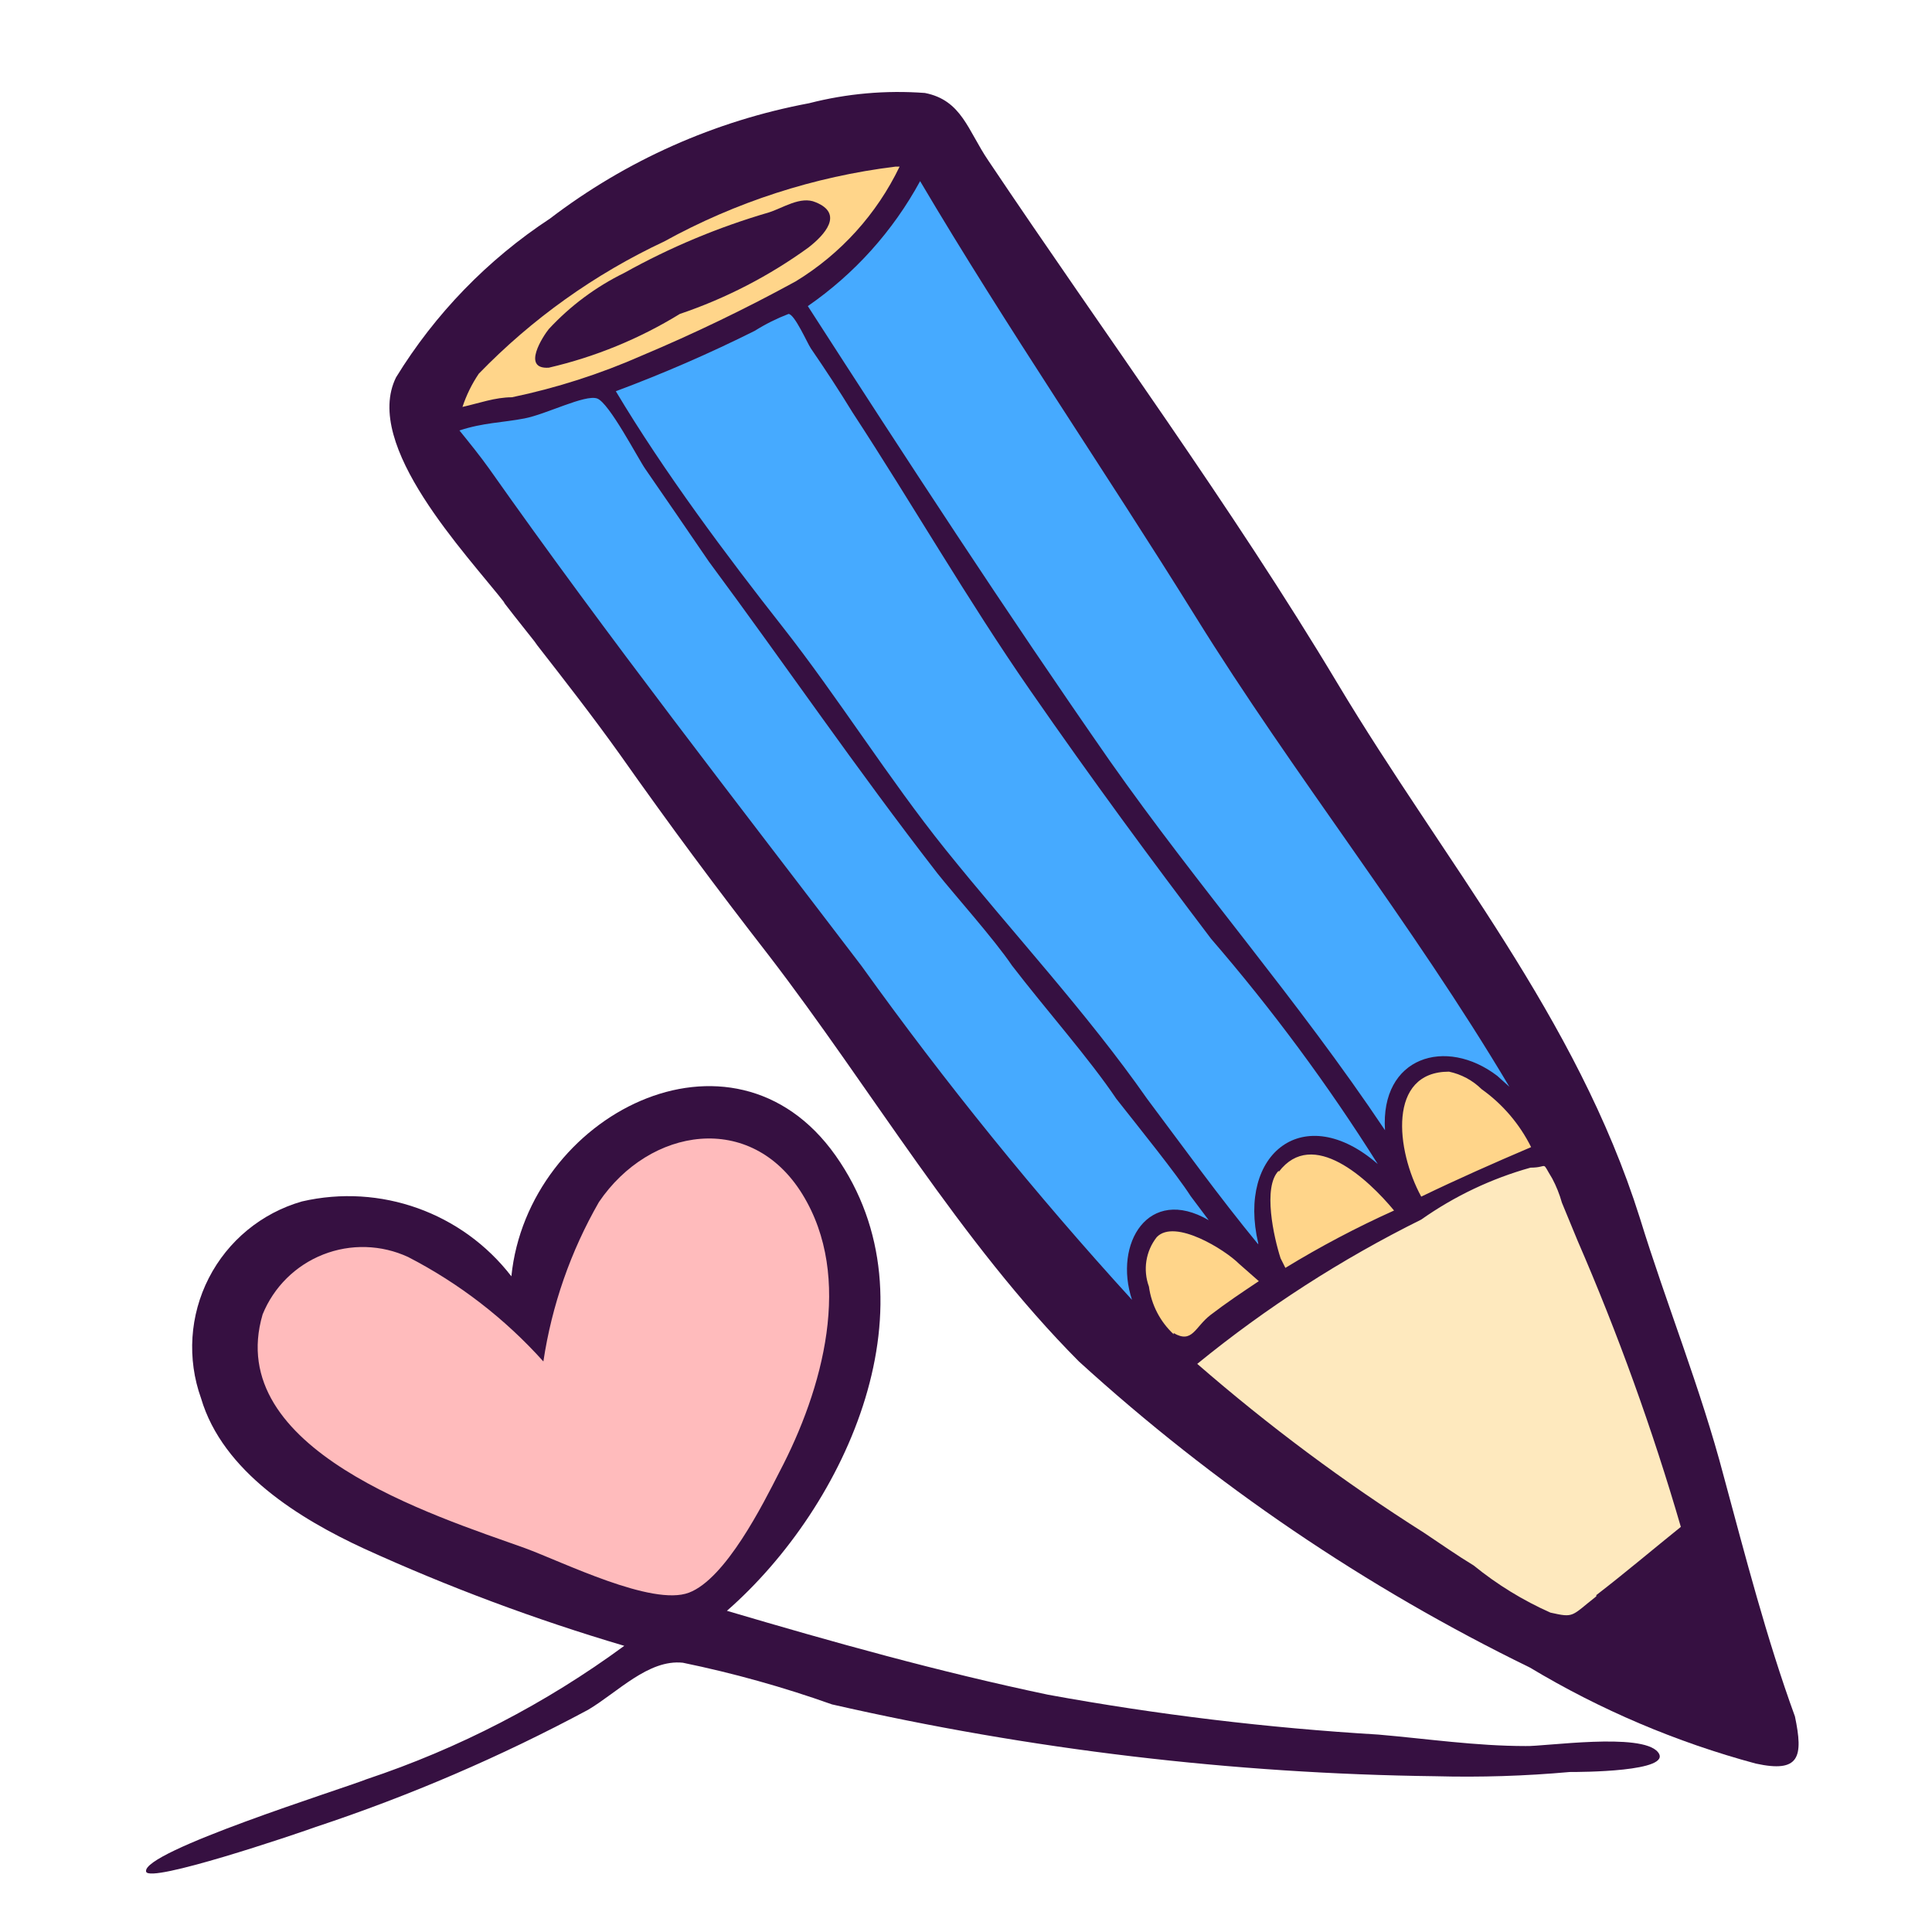
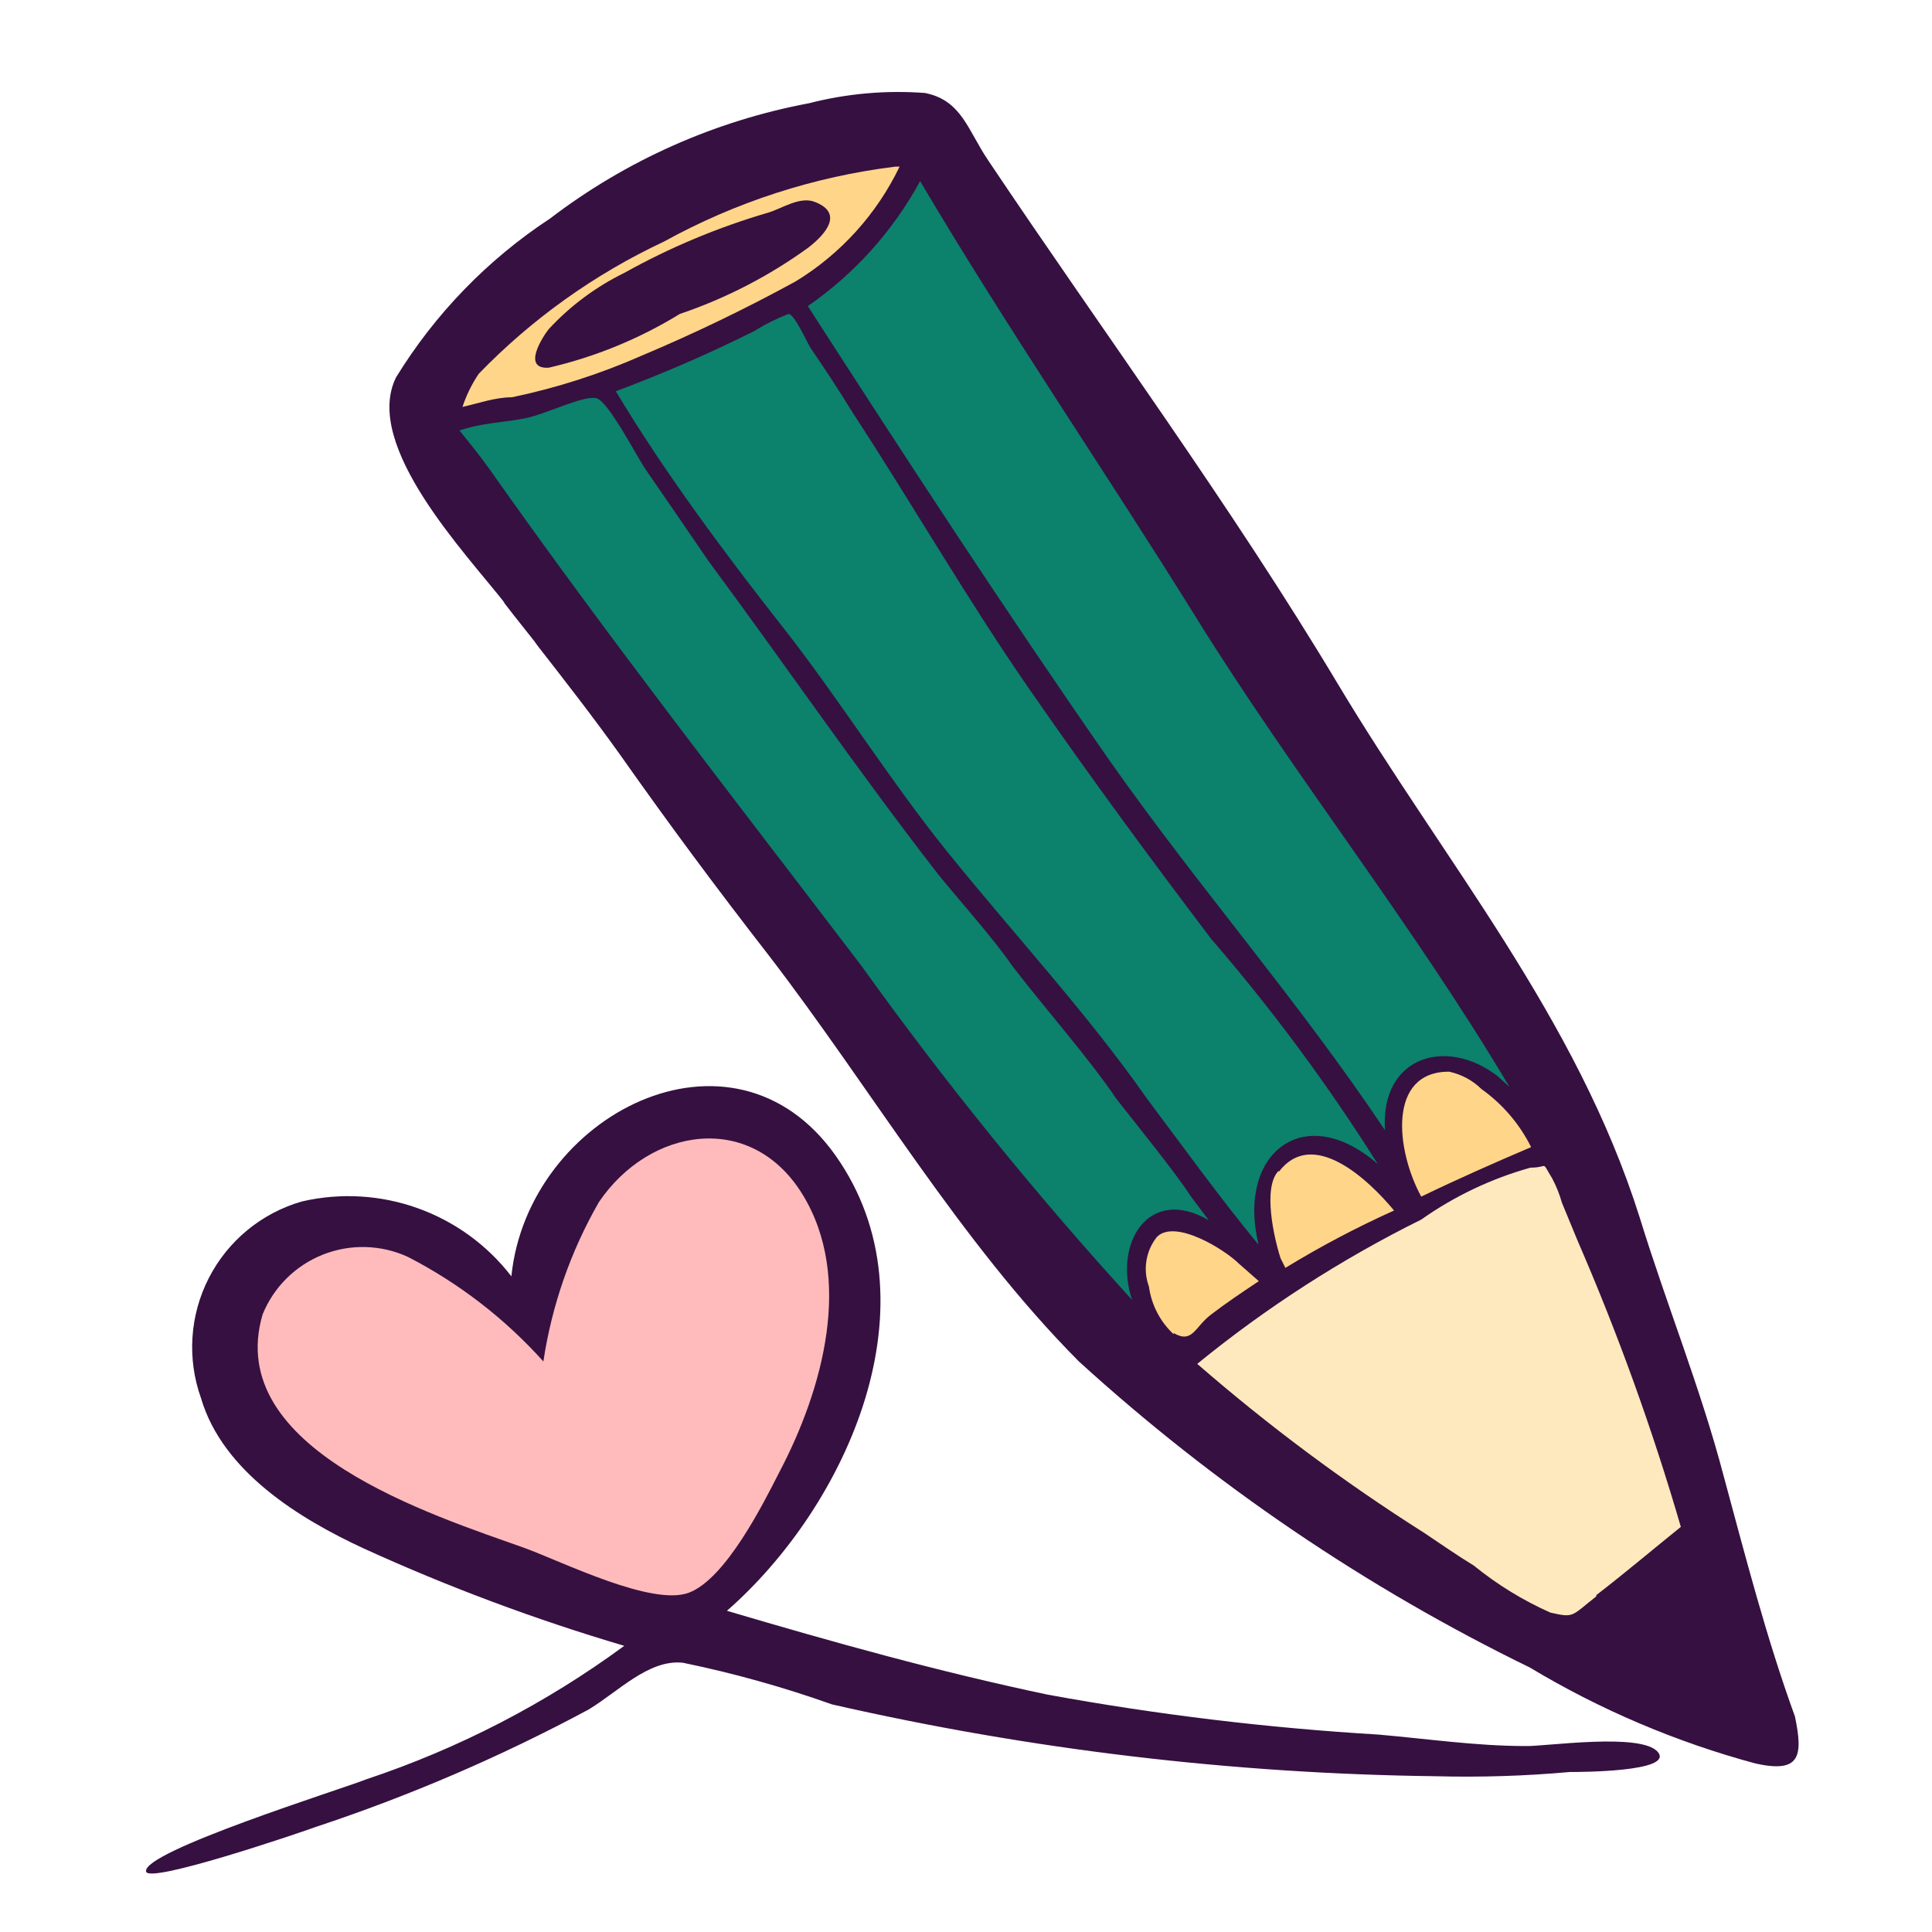
<svg xmlns="http://www.w3.org/2000/svg" data-name="Layer 5" id="Layer_5" viewBox="0 0 32 32">
  <defs>
    <style>
            .cls-1 {
                fill: #ffbbbc;
            }

            .cls-2 {
-                 fill: #46aaff;
+                 fill: #0c816c;
            }

            .cls-3 {
                fill: #ffd58a;
            }

            .cls-4 {
                fill: #fee9be;
            }

            .cls-5 {
                fill: #361041;
            }
        </style>
  </defs>
  <polygon class="cls-1" points="11.22 26.94 6.46 25.57 4.08 23.59 3.84 21.57 5.64 20.25 7.76 20.95 8.73 21.77 9.68 19.39 11.6 18.38 13.35 19.07 14.23 21.26 13.75 23.59 12.73 25.41 11.22 26.94" />
  <polygon class="cls-2" points="6.93 7.18 13.35 15.79 18.72 22.47 25.75 18.49 24.3 15.7 15.42 2.45 10.33 3.48 7.13 6.36 6.93 7.18" />
  <polygon class="cls-3" points="11.01 3.46 8.48 4.96 7.13 7.03 8.95 6.7 11.52 5.77 13.64 4.62 14.96 3.12 15.28 2.45 13.13 2.45 11.01 3.46" />
  <polygon class="cls-3" points="19.39 22.47 19.83 22.3 21.36 21.18 23.51 20.01 24.84 19.34 25.75 19.02 24.57 17.85 23.93 17.58 23.39 17.73 23.11 18.27 23.01 19.47 22.33 19.07 21.78 18.86 21.24 19.14 20.96 19.62 21.04 20.82 20.21 20.37 19.39 20.23 18.99 20.37 18.86 21.26 19.39 22.47" />
  <polygon class="cls-4" points="26.06 19.07 28.39 25.55 26.06 27.25 22.07 24.91 19.15 22.64 21.45 21.12 23.63 19.94 24.56 19.47 25.65 19.07 26.06 19.07" />
  <path class="cls-5" d="M9.09,6.09a7.3,7.3,0,0,0,2.17-.89,8,8,0,0,0,2.13-1.1c.27-.21.59-.56.12-.75-.25-.11-.55.1-.78.17a11.55,11.55,0,0,0-2.39,1,4.25,4.25,0,0,0-1.25.93C9,5.56,8.63,6.12,9.09,6.09Z" />
  <path class="cls-5" d="M2.42,31c.05.2,2.45-.61,2.81-.74a28.51,28.51,0,0,0,4.51-1.94c.49-.29,1-.84,1.57-.78a18.56,18.56,0,0,1,2.47.69,47.58,47.58,0,0,0,10,1.19A19.13,19.13,0,0,0,26,29.35c.15,0,1.73,0,1.46-.33s-1.88-.09-2.19-.1c-.82,0-1.63-.12-2.44-.19a45.62,45.62,0,0,1-5.47-.66c-1.81-.38-3.56-.87-5.32-1.39,2-1.75,3.51-5.12,1.8-7.54s-5.1-.67-5.37,2A3.41,3.41,0,0,0,5,19.9a2.51,2.51,0,0,0-1.67,3.26c.36,1.22,1.64,2,2.7,2.49a32.81,32.81,0,0,0,4.31,1.61,15.47,15.47,0,0,1-4.27,2.21C5.67,29.63,2.34,30.67,2.42,31Zm6.27-5.36c-1.51-.54-5-1.63-4.34-3.87a1.79,1.79,0,0,1,2.41-.95A7.83,7.83,0,0,1,9,22.55a7.56,7.56,0,0,1,.92-2.64c.84-1.24,2.52-1.51,3.37-.13s.34,3.23-.38,4.6c-.27.53-.89,1.77-1.5,2S9.32,25.87,8.69,25.64Z" />
  <path class="cls-5" d="M28.55,24.45c-.38-1.45-.95-2.85-1.39-4.28-1.05-3.33-3.24-5.9-5-8.84S18.3,5.54,16.37,2.66c-.34-.5-.44-1-1.05-1.12a5.93,5.93,0,0,0-1.92.17A10.15,10.15,0,0,0,9.11,3.62,8.42,8.42,0,0,0,6.56,6.25C6,7.38,7.73,9.18,8.37,10c-.18-.21.4.52.48.62l.05.07c.46.59.92,1.18,1.37,1.81.81,1.15,1.59,2.2,2.46,3.32,1.7,2.21,3.17,4.75,5.14,6.73a31.75,31.75,0,0,0,7.47,5.07,14.68,14.68,0,0,0,3.74,1.59c.73.16.79-.11.65-.78C29.26,27.14,28.91,25.78,28.55,24.45ZM19.8,10.21C21.43,12.84,23.39,15.29,25,18l-.2-.18c-.85-.65-1.94-.32-1.86.9-1.46-2.18-3.07-4-4.56-6.12-1.72-2.47-3.37-5-5-7.53A6,6,0,0,0,15.24,3C16.67,5.42,18.29,7.78,19.8,10.21ZM25.36,19c-.61.26-1.22.53-1.82.82-.42-.77-.56-2.07.46-2.07a1.09,1.09,0,0,1,.54.29l0,0A2.6,2.6,0,0,1,25.36,19Zm-4.52,1.61C20.19,19.82,19.6,19,19,18.2c-1-1.43-2.23-2.75-3.34-4.13-.94-1.17-1.78-2.52-2.7-3.69S11,7.82,10.2,6.48a23.56,23.56,0,0,0,2.3-1,3.24,3.24,0,0,1,.56-.28c.1,0,.31.48.37.57.24.35.47.7.69,1.06,1,1.53,1.9,3.1,2.94,4.6s2,2.8,3,4.12a30.72,30.72,0,0,1,2.76,3.73C21.6,18.22,20.49,19.1,20.84,20.59Zm.34-1.2s0,0,0,0c.56-.74,1.48.12,1.91.64a16.21,16.21,0,0,0-1.8.95l-.08-.16C21.1,20.5,20.91,19.66,21.18,19.39ZM7.93,6.19l0,0A10.45,10.45,0,0,1,11,4a10.61,10.61,0,0,1,3.83-1.24h.07a4.52,4.52,0,0,1-1.72,1.9,27.59,27.59,0,0,1-2.55,1.23,10.8,10.8,0,0,1-2.15.69c-.28,0-.55.1-.82.16A2.25,2.25,0,0,1,7.93,6.19ZM14.27,16c-2.08-2.73-4.19-5.43-6.17-8.24-.15-.21-.32-.42-.49-.63C8,7,8.33,7,8.69,6.93s1-.4,1.2-.33.68,1,.8,1.17c.35.51.69,1,1.05,1.53C13,11,14.18,12.73,15.53,14.47c.27.34.94,1.09,1.23,1.52.56.73,1.28,1.54,1.73,2.21l0,0c.37.47,1,1.25,1.23,1.61l.3.4c-1-.58-1.58.39-1.27,1.32A60.55,60.55,0,0,1,14.27,16Zm5.17,6.1a1.32,1.32,0,0,1-.41-.79.85.85,0,0,1,.13-.82c.3-.31,1.13.21,1.36.44l0,0,.33.29c-.27.18-.54.36-.8.56S19.75,22.26,19.44,22.08Zm7,4.34c-.42.33-.36.36-.76.27a5.64,5.64,0,0,1-1.27-.78c-.28-.17-.55-.36-.82-.54a31.09,31.09,0,0,1-3.76-2.8,19.74,19.74,0,0,1,3.71-2.39,5.89,5.89,0,0,1,1.81-.86c.31,0,.17-.13.36.18a2,2,0,0,1,.16.4l.26.63a40,40,0,0,1,1.71,4.74C27.38,25.66,26.92,26.05,26.44,26.42Z" />
</svg>
